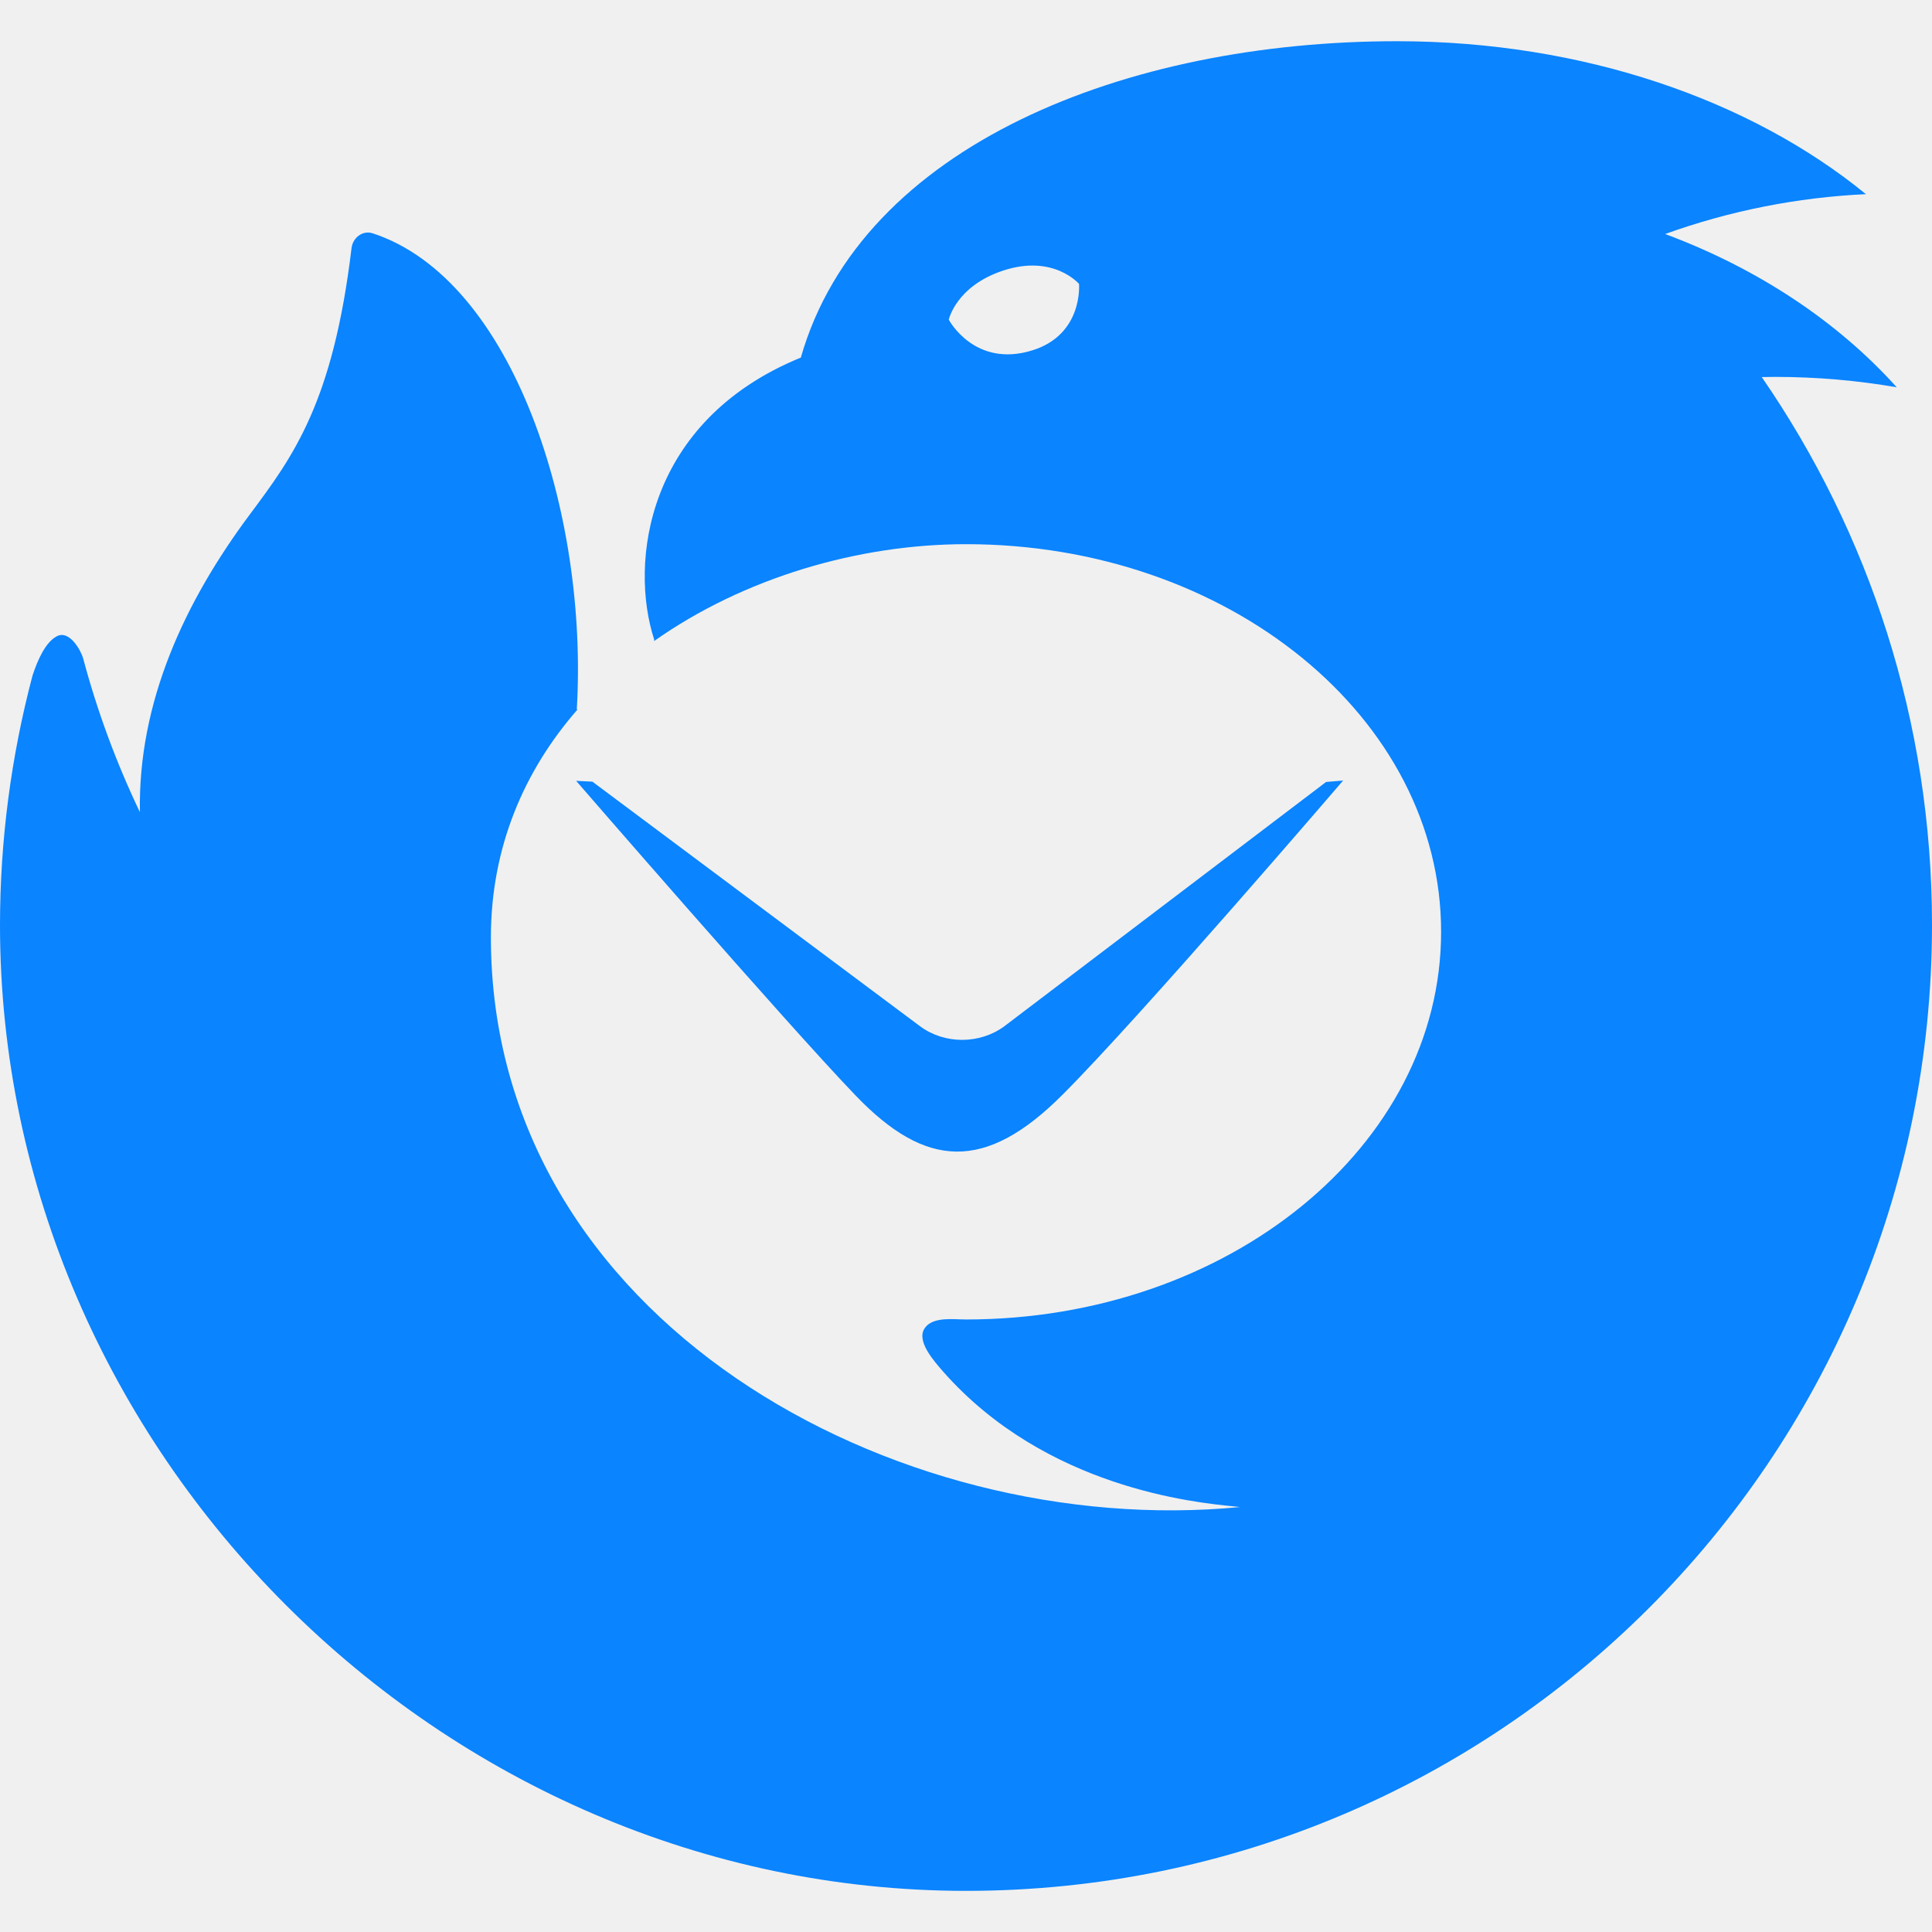
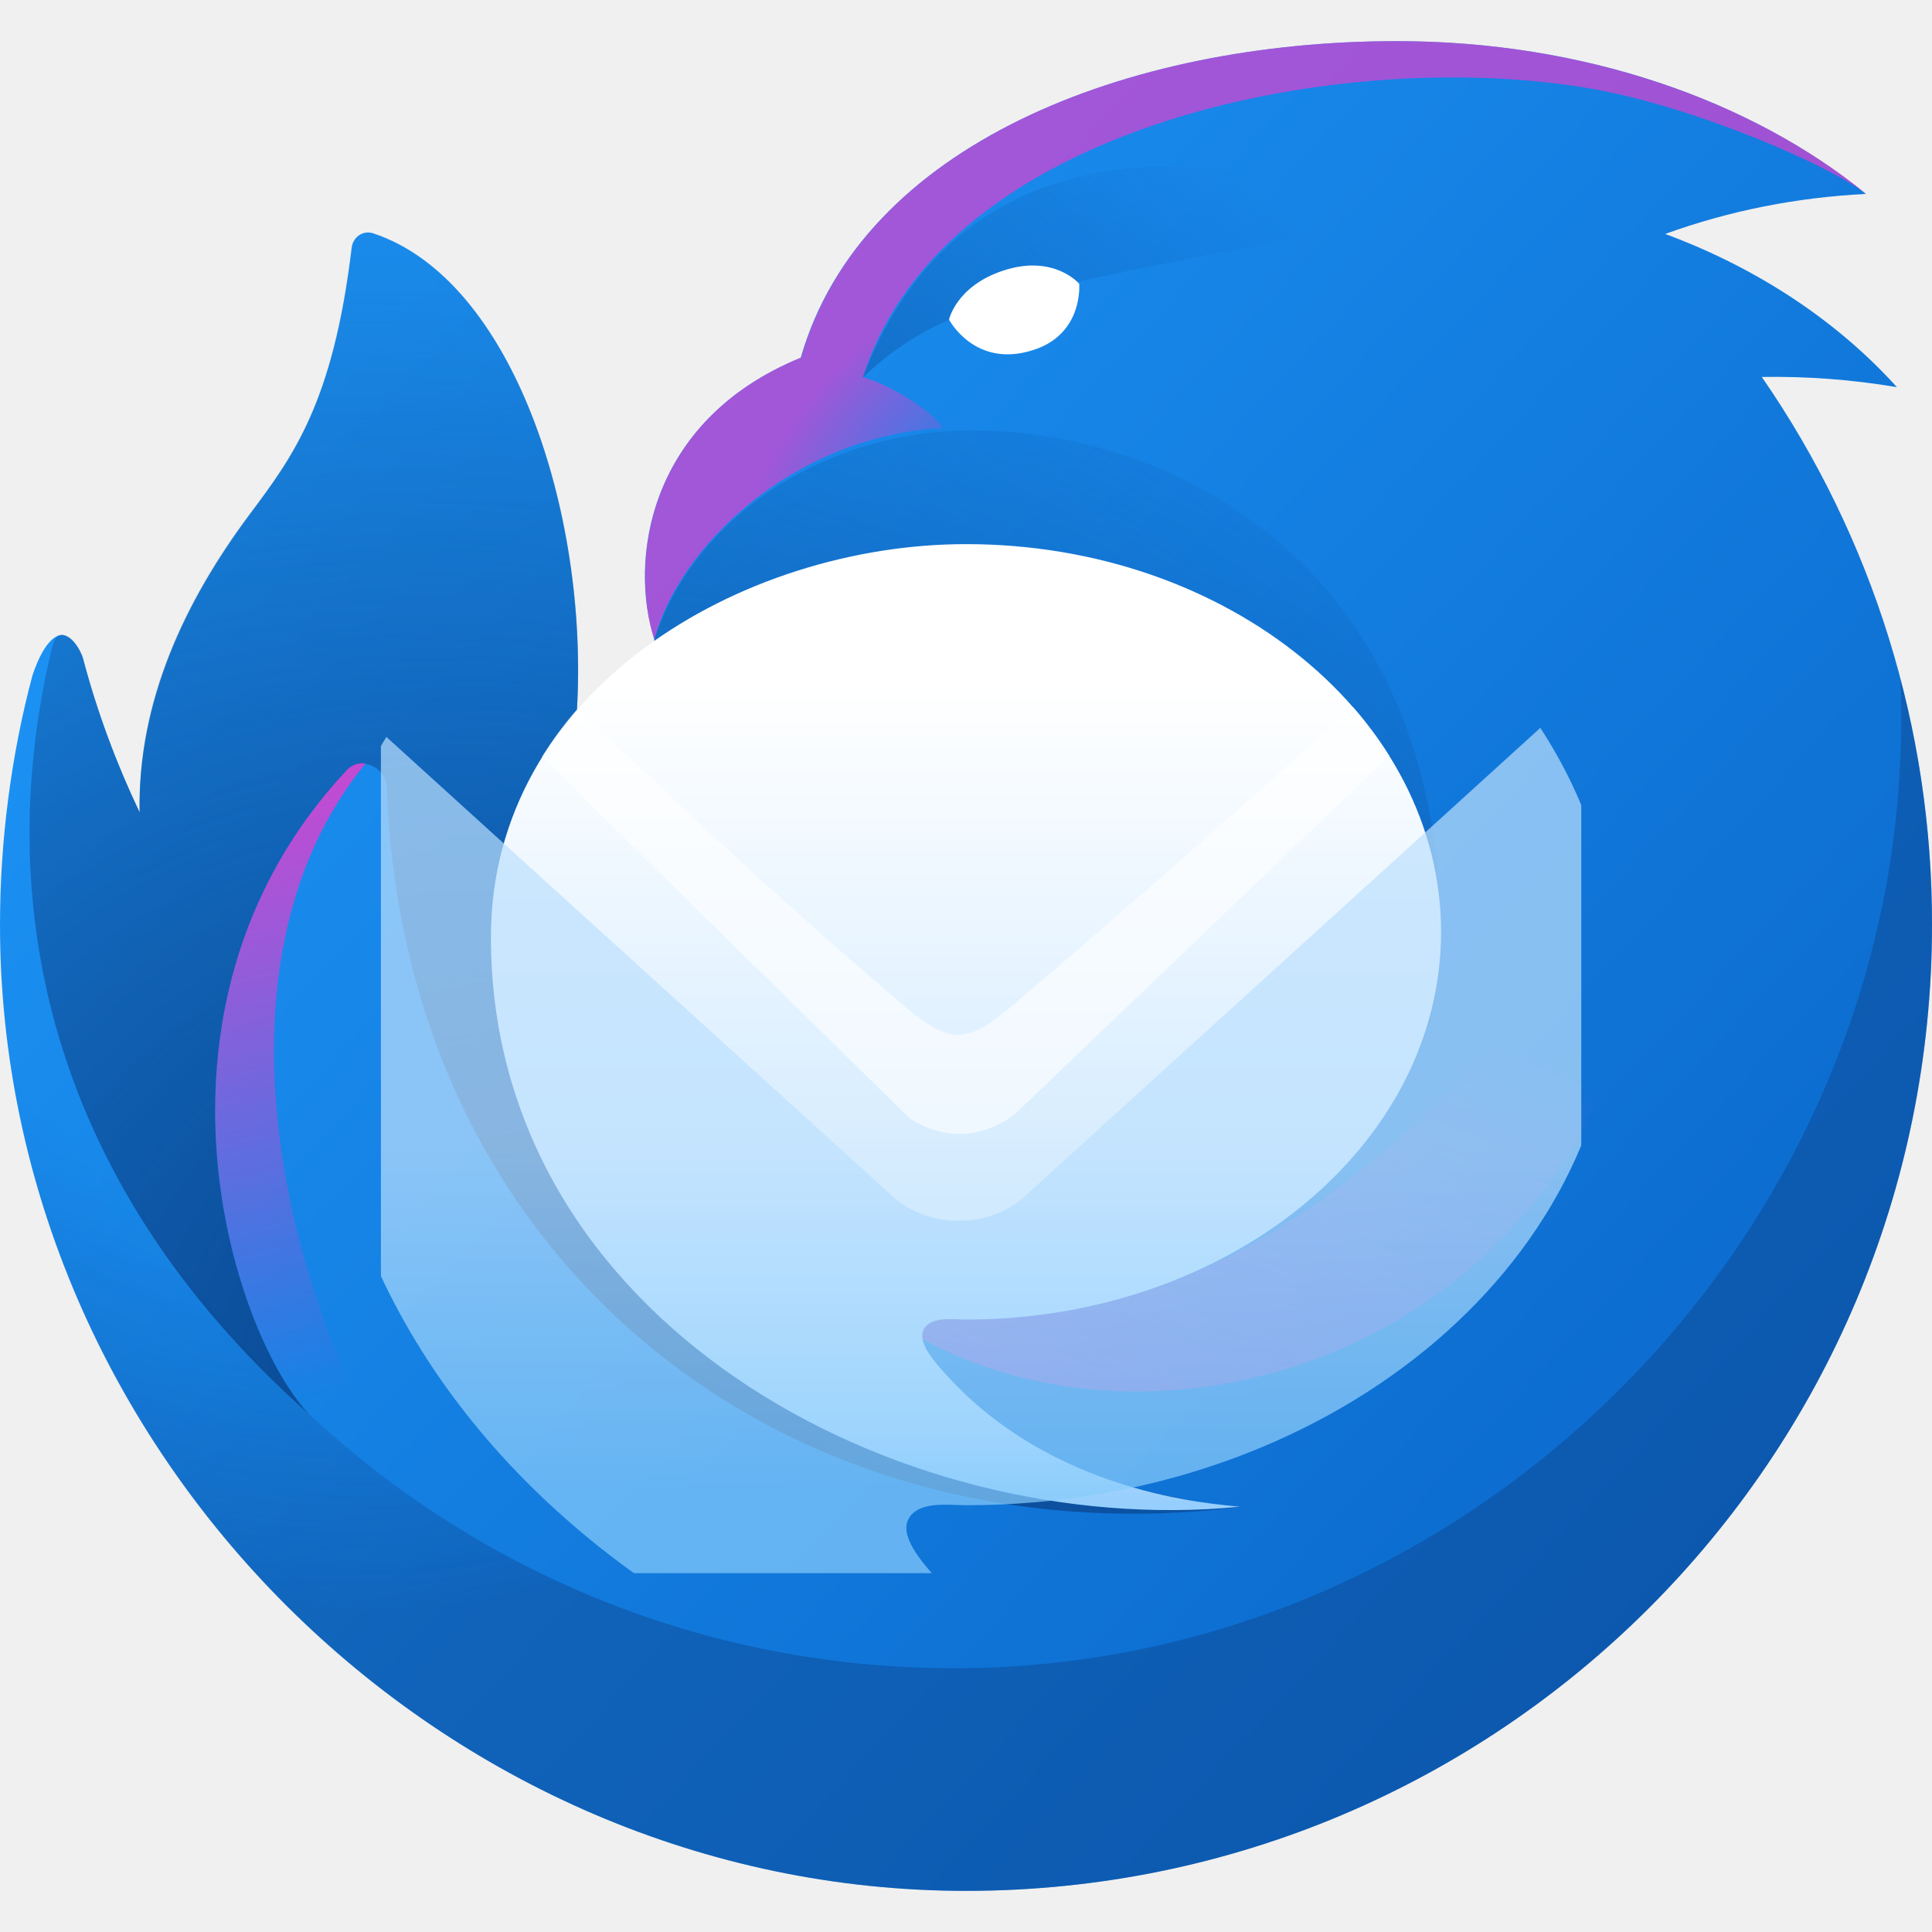
- <svg xmlns="http://www.w3.org/2000/svg" fill="#0A84FF" role="img" viewBox="0 0 24 24">
-   <path d="M9.948 4.444h-.005c-1.92.788-2.126 2.55-1.817 3.499v.02C9.236 7.18 10.658 6.76 12 6.76c3.26 0 5.902 2.156 5.902 4.815 0 2.66-2.643 4.816-5.902 4.816l-.083-.002c-.155-.006-.354-.013-.435.118-.096.156.116.397.238.536 1.274 1.441 3.123 1.622 3.608 1.67l.076.008c-4.281.414-9.304-2.32-9.306-7.076 0-1.12.414-2.073 1.075-2.83l-.005-.002h-.003C7.31 6.38 6.376 3.47 4.629 2.898c-.124-.04-.246.054-.262.183-.23 1.924-.727 2.59-1.264 3.31-.805 1.08-1.39 2.328-1.365 3.698a10.99 10.99 0 0 1-.705-1.91c-.024-.09-.17-.365-.333-.272-.13.072-.227.274-.296.485A12.137 12.137 0 0 0 0 11.489c0 6.536 5.475 12 12 12 6.627 0 12-5.372 12-12 0-2.526-.781-4.87-2.115-6.805l.167-.002c.518 0 1.024.045 1.51.129-.734-.816-1.724-1.475-2.877-1.904a8.54 8.54 0 0 1 2.494-.495c-1.426-1.166-3.508-1.9-5.827-1.9-3.355 0-6.648 1.29-7.404 3.93zm.682 9.166c-.87-.905-3.473-3.91-3.473-3.91l.202.01 4.075 3.042c.305.223.74.22 1.043-.004l3.996-3.034.212-.018s-2.518 2.935-3.483 3.9c-.964.968-1.703.919-2.572.014zm2.774-10.083s.055.625-.576.824c-.722.227-1.042-.38-1.042-.38s.09-.417.676-.61c.626-.206.942.166.942.166z" />
+ <svg xmlns="http://www.w3.org/2000/svg" xml:space="preserve" style="enable-background:new 0 0 512 512" viewBox="0 0 512 512">
+   <linearGradient id="a" x1="108.739" x2="469.621" y1="438.027" y2="101.414" gradientTransform="matrix(1 0 0 -1 0 512)" gradientUnits="userSpaceOnUse">
+     <stop offset="0" style="stop-color:#1b91f3" />
+     <stop offset="1" style="stop-color:#0b68cb" />
+   </linearGradient>
+   <path d="M212.2 94.8c16.2-56.4 86.4-83.9 158-83.9 49.5 0 93.9 15.7 124.3 40.5-18.2.9-36.1 4.4-53.2 10.6 24.6 9.1 45.7 23.2 61.4 40.6-11.8-2-23.8-2.9-35.8-2.7 29.5 42.7 45.2 93.3 45.1 145.2 0 141.4-114.6 256-256 256-139.2 0-256-116.6-256-256 0-22 2.9-44.8 8.6-66.1 1.5-4.5 3.6-8.8 6.3-10.3 3.5-2 6.6 3.9 7.1 5.8 3.7 14 8.8 27.7 15 40.8-.5-29.3 12-55.9 29.2-79 11.5-15.4 22.1-29.6 27-70.6.3-2.8 2.9-4.7 5.6-3.9C136 74 155.9 136.1 152.9 188c20.6 2.9 20.5-18.6 20.5-18.6-6.6-20.2-2.2-57.8 38.8-74.6" style="fill:url(#a)" />
+   <radialGradient id="b" cx="-50.549" cy="651.694" r=".731" gradientTransform="matrix(117.9299 271.4495 260.0389 -112.9726 -163416.281 87556.172)" gradientUnits="userSpaceOnUse">
+     <stop offset=".53" style="stop-color:#0b4186;stop-opacity:0" />
+     <stop offset="1" style="stop-color:#0b4186;stop-opacity:.45" />
+   </radialGradient>
+   <path d="M503.6 179.9c6.2 140.8-109.5 262.2-250.7 262.2C120.8 442.1 12.6 340 2.8 210.3 1 222.5.1 234.7 0 247c1 138.7 117.5 254.1 256 254.1 141.4 0 256-114.6 256-256 0-22.5-2.9-44.4-8.4-65.2" style="opacity:.9;fill:url(#b);enable-background:new" />
+   <radialGradient id="c" cx="-46.953" cy="653.088" r=".731" gradientTransform="matrix(-38.9504 -49.8596 -82.5065 64.4542 52317.73 -44313.125)" gradientUnits="userSpaceOnUse">
+     <stop offset="0" style="stop-color:#ef3acc;stop-opacity:0" />
+     <stop offset="1" style="stop-color:#ef3acc;stop-opacity:.64" />
+   </radialGradient>
+   <path d="M249.8 113.4c-2.8-4.9-15.5-12.1-21.1-13.4 21.1-67.5 128.4-88.2 194.1-76.3 27.3 5 61.4 19.9 71.7 27.6-30.5-24.7-74.9-40.4-124.3-40.4-71.6 0-141.8 27.5-157.9 83.9h-.1c-41 16.8-45.3 54.4-38.8 74.7 6.3-24.2 36.3-53.8 76.4-56.1" style="fill:url(#c)" />
+   <linearGradient id="d" x1="196.893" x2="326.749" y1="323.69" y2="468.248" gradientTransform="matrix(1 0 0 -1 0 512)" gradientUnits="userSpaceOnUse">
+     <stop offset="0" style="stop-color:#0f5db0" />
+     <stop offset="1" style="stop-color:#0f5db0;stop-opacity:0" />
+   </linearGradient>
+   <path d="M324.1 66.8c-57.5 11.3-76.3 15-95.5 33.3 21.6-57.2 76.8-68.8 142.5-42.7-15.6 3.2-31.3 6.4-47 9.4" style="fill:url(#d)" />
+   <radialGradient id="e" cx="-49.813" cy="652.405" r=".731" gradientTransform="matrix(200.5003 -415.9102 -513.7714 -247.6768 345333.938 141252.5)" gradientUnits="userSpaceOnUse">
+     <stop offset=".02" style="stop-color:#094188" />
+     <stop offset=".97" style="stop-color:#0b4186;stop-opacity:0" />
+   </radialGradient>
+   <path d="M13.9 171.2c-15.7 64.3-3.6 139.9 67.8 203.4-21.2-23.2-47.2-109 10.1-170.3 3.9-4.1 10.5-1.1 10.7 4.5 4.7 127.4 107.5 205.2 226 190.6-36.7-2.1-158.1-44.6-67.8-61.4 47.2-8.8 121.2-22.6 121.2-89 0-107.7-83.3-139.2-133.7-134.5-34.6 3.2-65.3 25.1-74.8 55 3.6 11.8-10.9 20-20.5 18.6C156 136.1 136 74 98.7 61.8c-2.6-.9-5.3 1.1-5.6 3.9-4.9 41.1-15.5 55.3-27 70.6-17.2 23-29.7 49.6-29.1 78.9q-9.45-19.65-15-40.8c-.4-1.6-2.7-6-5.5-6.2-1.4 0-2.2 1.4-2.6 3" style="fill:url(#e)" />
+   <linearGradient id="f" x1="350.344" x2="289.966" y1="252.959" y2="104.708" gradientTransform="matrix(1 0 0 -1 0 512)" gradientUnits="userSpaceOnUse">
+     <stop offset="0" style="stop-color:#e247c4;stop-opacity:0" />
+     <stop offset="1" style="stop-color:#e247c4;stop-opacity:.64" />
+   </linearGradient>
+   <path d="M228.9 344.5c69.5 56.4 209.3 14.1 209.3-123.1-56.4 85.5-128.3 144.5-209.3 123.1" style="fill:url(#f)" />
+   <linearGradient id="g" x1="50.467" x2="103.663" y1="360.82" y2="146.719" gradientTransform="matrix(1 0 0 -1 0 512)" gradientUnits="userSpaceOnUse">
+     <stop offset=".1" style="stop-color:#ef3acc" />
+     <stop offset="1" style="stop-color:#ef3acc;stop-opacity:0" />
+   </linearGradient>
+   <path d="M91.8 204.2c.6-.7 1.4-1.2 2.3-1.6.9-.3 1.8-.4 2.8-.3-51.2 62.5-9.9 172.3 18.5 199.2 1.6 4.5-26.9-18.9-30.8-24.3-21.7-18.3-52.6-109 7.2-173" style="fill:url(#g)" />
+   <linearGradient id="h" x1="255.996" x2="255.996" y1="330.18" y2="113.681" gradientTransform="matrix(1 0 0 -1 0 512)" gradientUnits="userSpaceOnUse">
+     <stop offset="0" style="stop-color:#fff" />
+     <stop offset=".91" style="stop-color:#bee1fe" />
+     <stop offset="1" style="stop-color:#96cefd" />
+   </linearGradient>
+   <path d="M256 349.7c69.5 0 125.9-46 125.9-102.7S325.5 144.2 256 144.2c-59.3 0-125.9 38.6-125.9 104.2 0 101.4 107.2 159.8 198.5 150.9-6.9-.8-49.7-3.1-78.6-35.8-2.6-2.9-7.1-8.1-5.1-11.4 2.1-3.3 7.7-2.4 11.1-2.4" style="fill:url(#h)" />
+   <path d="m368.2 200.3-99.5 95.2c-8.8 6.3-18.2 6.7-27.5 1l-97.6-95.9c2.8-4.5 5.9-8.7 9.4-12.7l10.2 9.6c25.6 24 46.3 43.4 75.6 68.4 13.2 11.2 17.3 11 30.2 0 33.4-28.5 57.8-50.1 89.6-78.5q5.25 6 9.6 12.9" style="opacity:.6;fill:#fff;enable-background:new" />
+   <defs>
+     <filter id="i" width="318.2" height="288.5" x="100.9" y="128.4" filterUnits="userSpaceOnUse">
+       <feColorMatrix values="1 0 0 0 0 0 1 0 0 0 0 0 1 0 0 0 0 0 1 0" />
+     </filter>
+   </defs>
+   <mask id="j" width="318.2" height="288.5" x="100.9" y="128.4" maskUnits="userSpaceOnUse">
+     <path d="M428.1 258.5c0 77.6-77.1 140.4-172.1 140.4-4.6 0-12.3-1.2-15.1 3.4s3.4 11.6 6.9 15.6c37.2 42 91.1 47.3 105.2 48.7l2.2.2C230.4 479 83.9 399.2 83.9 260.6c-.1-23.1 6.3-45.7 18.5-65.3L236.5 317c9.5 8.7 25.6 8.7 35.1 0l136.6-124.1c12.8 19.6 19.9 41.9 19.9 65.6" style="fill:#fff;filter:url(#i)" />
+   </mask>
+   <g style="mask:url(#j)">
+     <linearGradient id="k" x1="260.045" x2="260.045" y1="207.668" y2="116.972" gradientTransform="matrix(1 0 0 -1 0 512)" gradientUnits="userSpaceOnUse">
+       <stop offset="0" style="stop-color:#bce0fd" />
+       <stop offset="1" style="stop-color:#88ccfc" />
+     </linearGradient>
+     <path d="M100.9 128.4h318.2V417H100.9z" style="opacity:.7;fill:url(#k);enable-background:new" />
+     <path d="M226.8 290.3c-18.5-19.3-74.1-83.4-74.1-83.4l4.3.2 86.9 64.9c6.5 4.7 15.8 4.7 22.2-.1l85.2-64.7 4.5-.4s-53.7 62.6-74.3 83.2c-20.4 20.7-36.2 19.6-54.7.3" style="fill-rule:evenodd;clip-rule:evenodd;fill:#458fcd" />
+   </g>
+   <path d="M273.7 92.8c13.5-4.2 12.3-17.6 12.3-17.6s-6.7-7.9-20.1-3.5c-12.5 4.1-14.4 13-14.4 13s6.8 13 22.2 8.1" style="fill:#fff" />
</svg>
